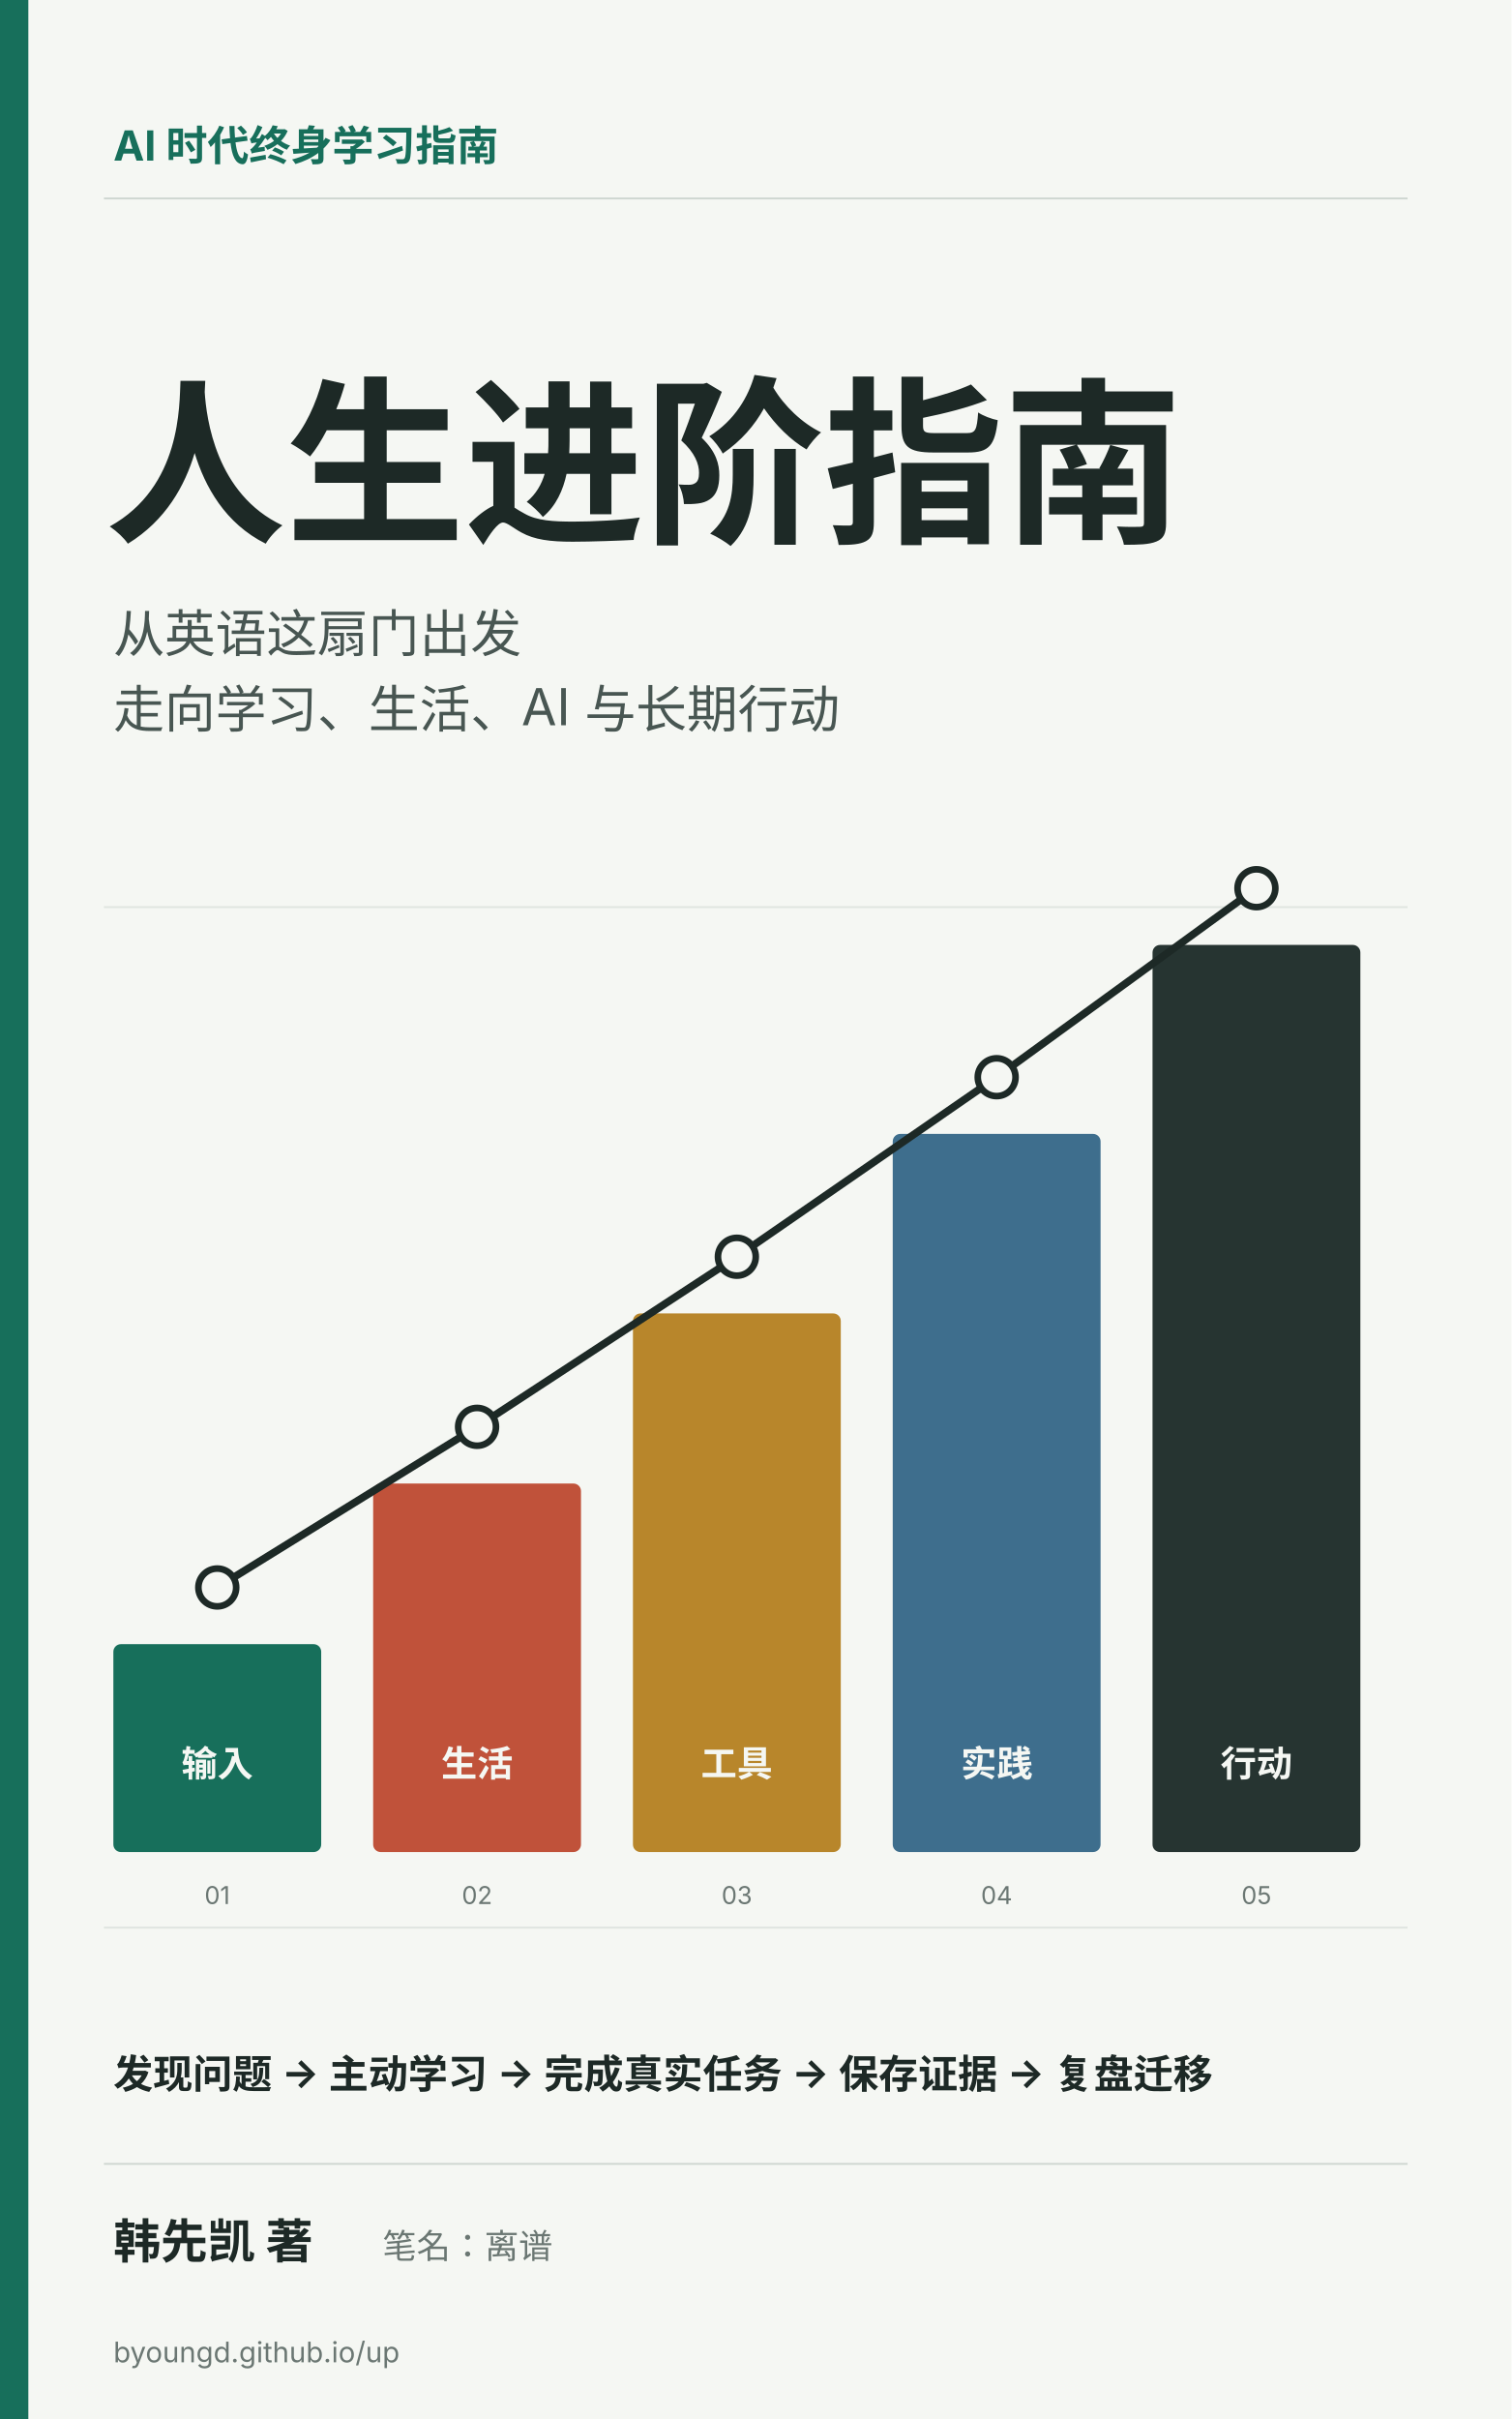
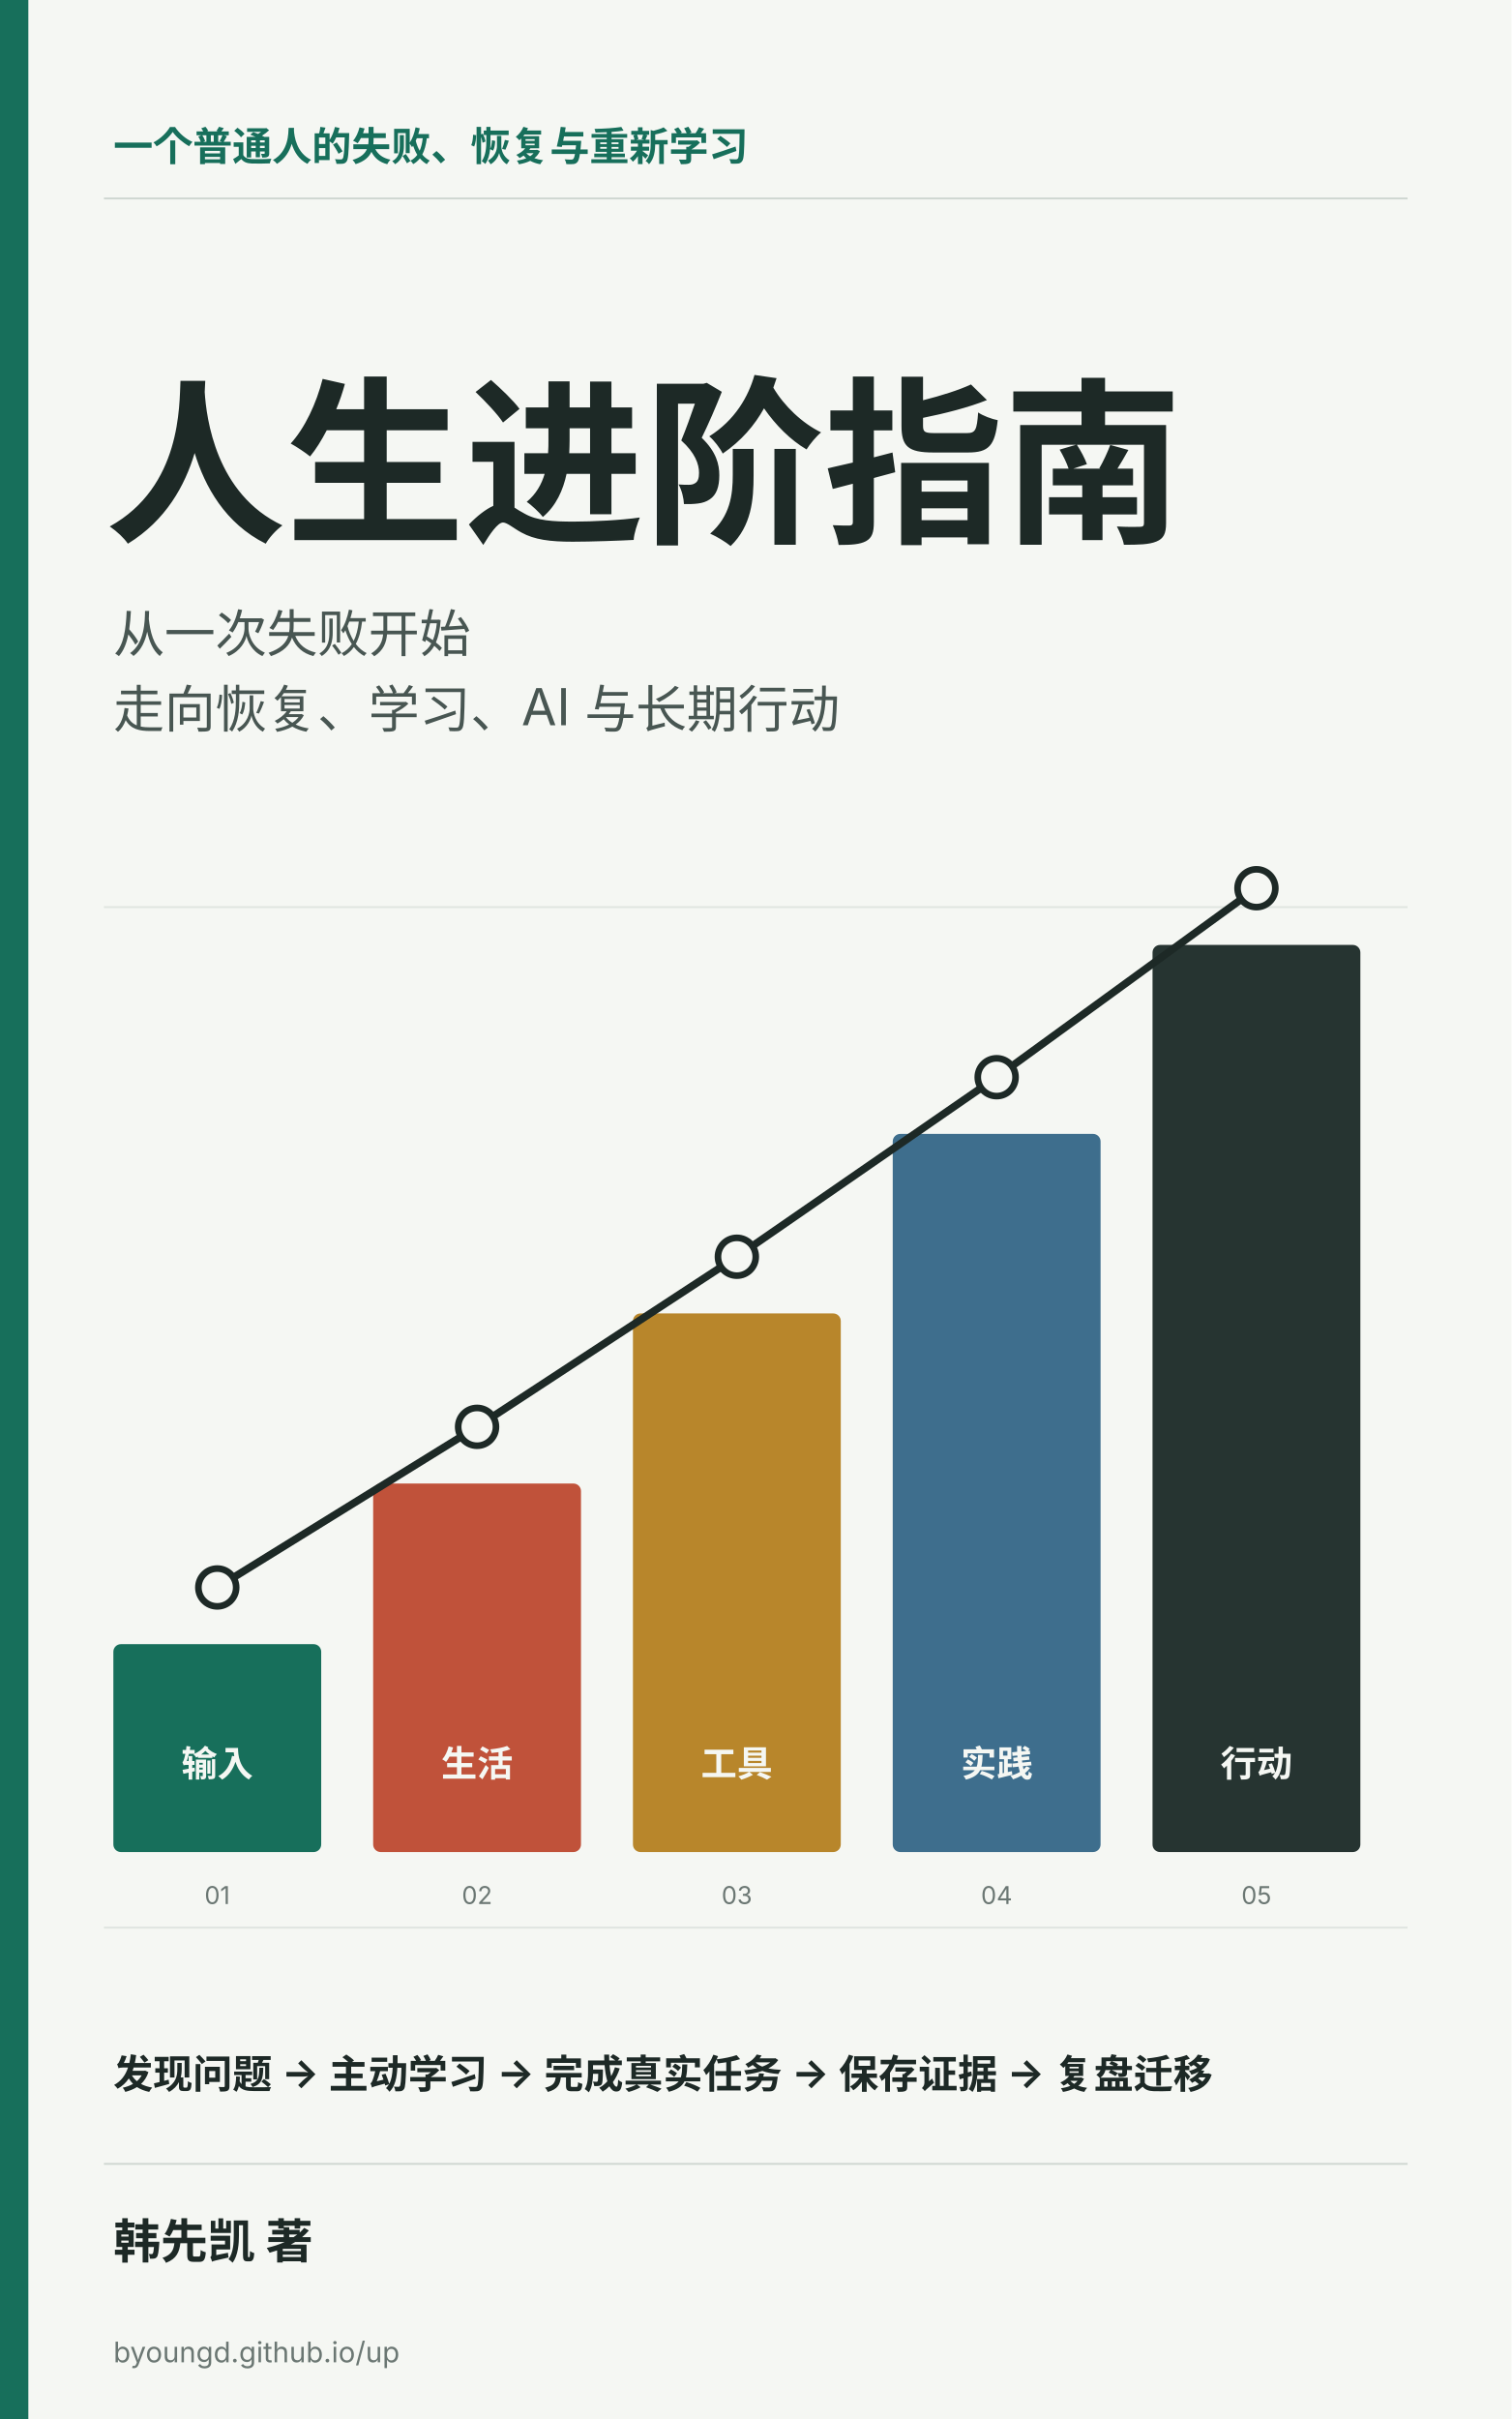
<svg xmlns="http://www.w3.org/2000/svg" width="1600" height="2560" viewBox="0 0 1600 2560" role="img" aria-labelledby="title description">
  <rect width="1600" height="2560" fill="#f5f7f3" />
  <rect width="30" height="2560" fill="#176f5b" />
  <path d="M110 210H1490M110 2290H1490" stroke="#cfd7d1" stroke-width="2" />
  <g font-family="system-ui,-apple-system,BlinkMacSystemFont,'PingFang SC','Microsoft YaHei',sans-serif">
-     <text x="120" y="170" fill="#176f5b" font-size="44" font-weight="700">AI 时代终身学习指南</text>
+     <text x="120" y="170" fill="#176f5b" font-size="42" font-weight="700">一个普通人的失败、恢复与重新学习</text>
    <text x="112" y="560" fill="#1d2926" font-size="190" font-weight="800">人生进阶指南</text>
-     <text x="120" y="690" fill="#485652" font-size="54">从英语这扇门出发</text>
-     <text x="120" y="770" fill="#485652" font-size="54">走向学习、生活、AI 与长期行动</text>
+     <text x="120" y="690" fill="#485652" font-size="54">从一次失败开始</text>
+     <text x="120" y="770" fill="#485652" font-size="54">走向恢复、学习、AI 与长期行动</text>
  </g>
  <g fill="none" stroke="#dfe5e0" stroke-width="2">
    <path d="M110 960H1490" />
    <path d="M110 2040H1490" />
  </g>
  <g font-family="system-ui,-apple-system,BlinkMacSystemFont,'PingFang SC','Microsoft YaHei',sans-serif">
    <rect x="120" y="1740" width="220" height="220" rx="8" fill="#176f5b" />
    <rect x="395" y="1570" width="220" height="390" rx="8" fill="#c0523a" />
    <rect x="670" y="1390" width="220" height="570" rx="8" fill="#b8862b" />
    <rect x="945" y="1200" width="220" height="760" rx="8" fill="#3e6e8d" />
    <rect x="1220" y="1000" width="220" height="960" rx="8" fill="#263431" />
    <path d="M230 1680L505 1510L780 1330L1055 1140L1330 940" fill="none" stroke="#1d2926" stroke-width="8" />
    <g fill="#f5f7f3" stroke="#1d2926" stroke-width="7">
      <circle cx="230" cy="1680" r="20" />
      <circle cx="505" cy="1510" r="20" />
      <circle cx="780" cy="1330" r="20" />
      <circle cx="1055" cy="1140" r="20" />
      <circle cx="1330" cy="940" r="20" />
    </g>
    <g fill="#f5f7f3" font-size="38" font-weight="700" text-anchor="middle">
      <text x="230" y="1880">输入</text>
      <text x="505" y="1880">生活</text>
      <text x="780" y="1880">工具</text>
      <text x="1055" y="1880">实践</text>
      <text x="1330" y="1880">行动</text>
    </g>
    <g fill="#6b7773" font-size="26" text-anchor="middle">
      <text x="230" y="2015">01</text>
      <text x="505" y="2015">02</text>
      <text x="780" y="2015">03</text>
      <text x="1055" y="2015">04</text>
      <text x="1330" y="2015">05</text>
    </g>
    <text x="120" y="2210" fill="#1d2926" font-size="42" font-weight="700">发现问题 → 主动学习 → 完成真实任务 → 保存证据 → 复盘迁移</text>
    <text x="120" y="2390" fill="#1d2926" font-size="50" font-weight="700">韩先凯 著</text>
-     <text x="405" y="2390" fill="#6b7773" font-size="36">笔名：离谱</text>
    <text x="120" y="2500" fill="#6b7773" font-size="30">byoungd.github.io/up</text>
  </g>
</svg>
